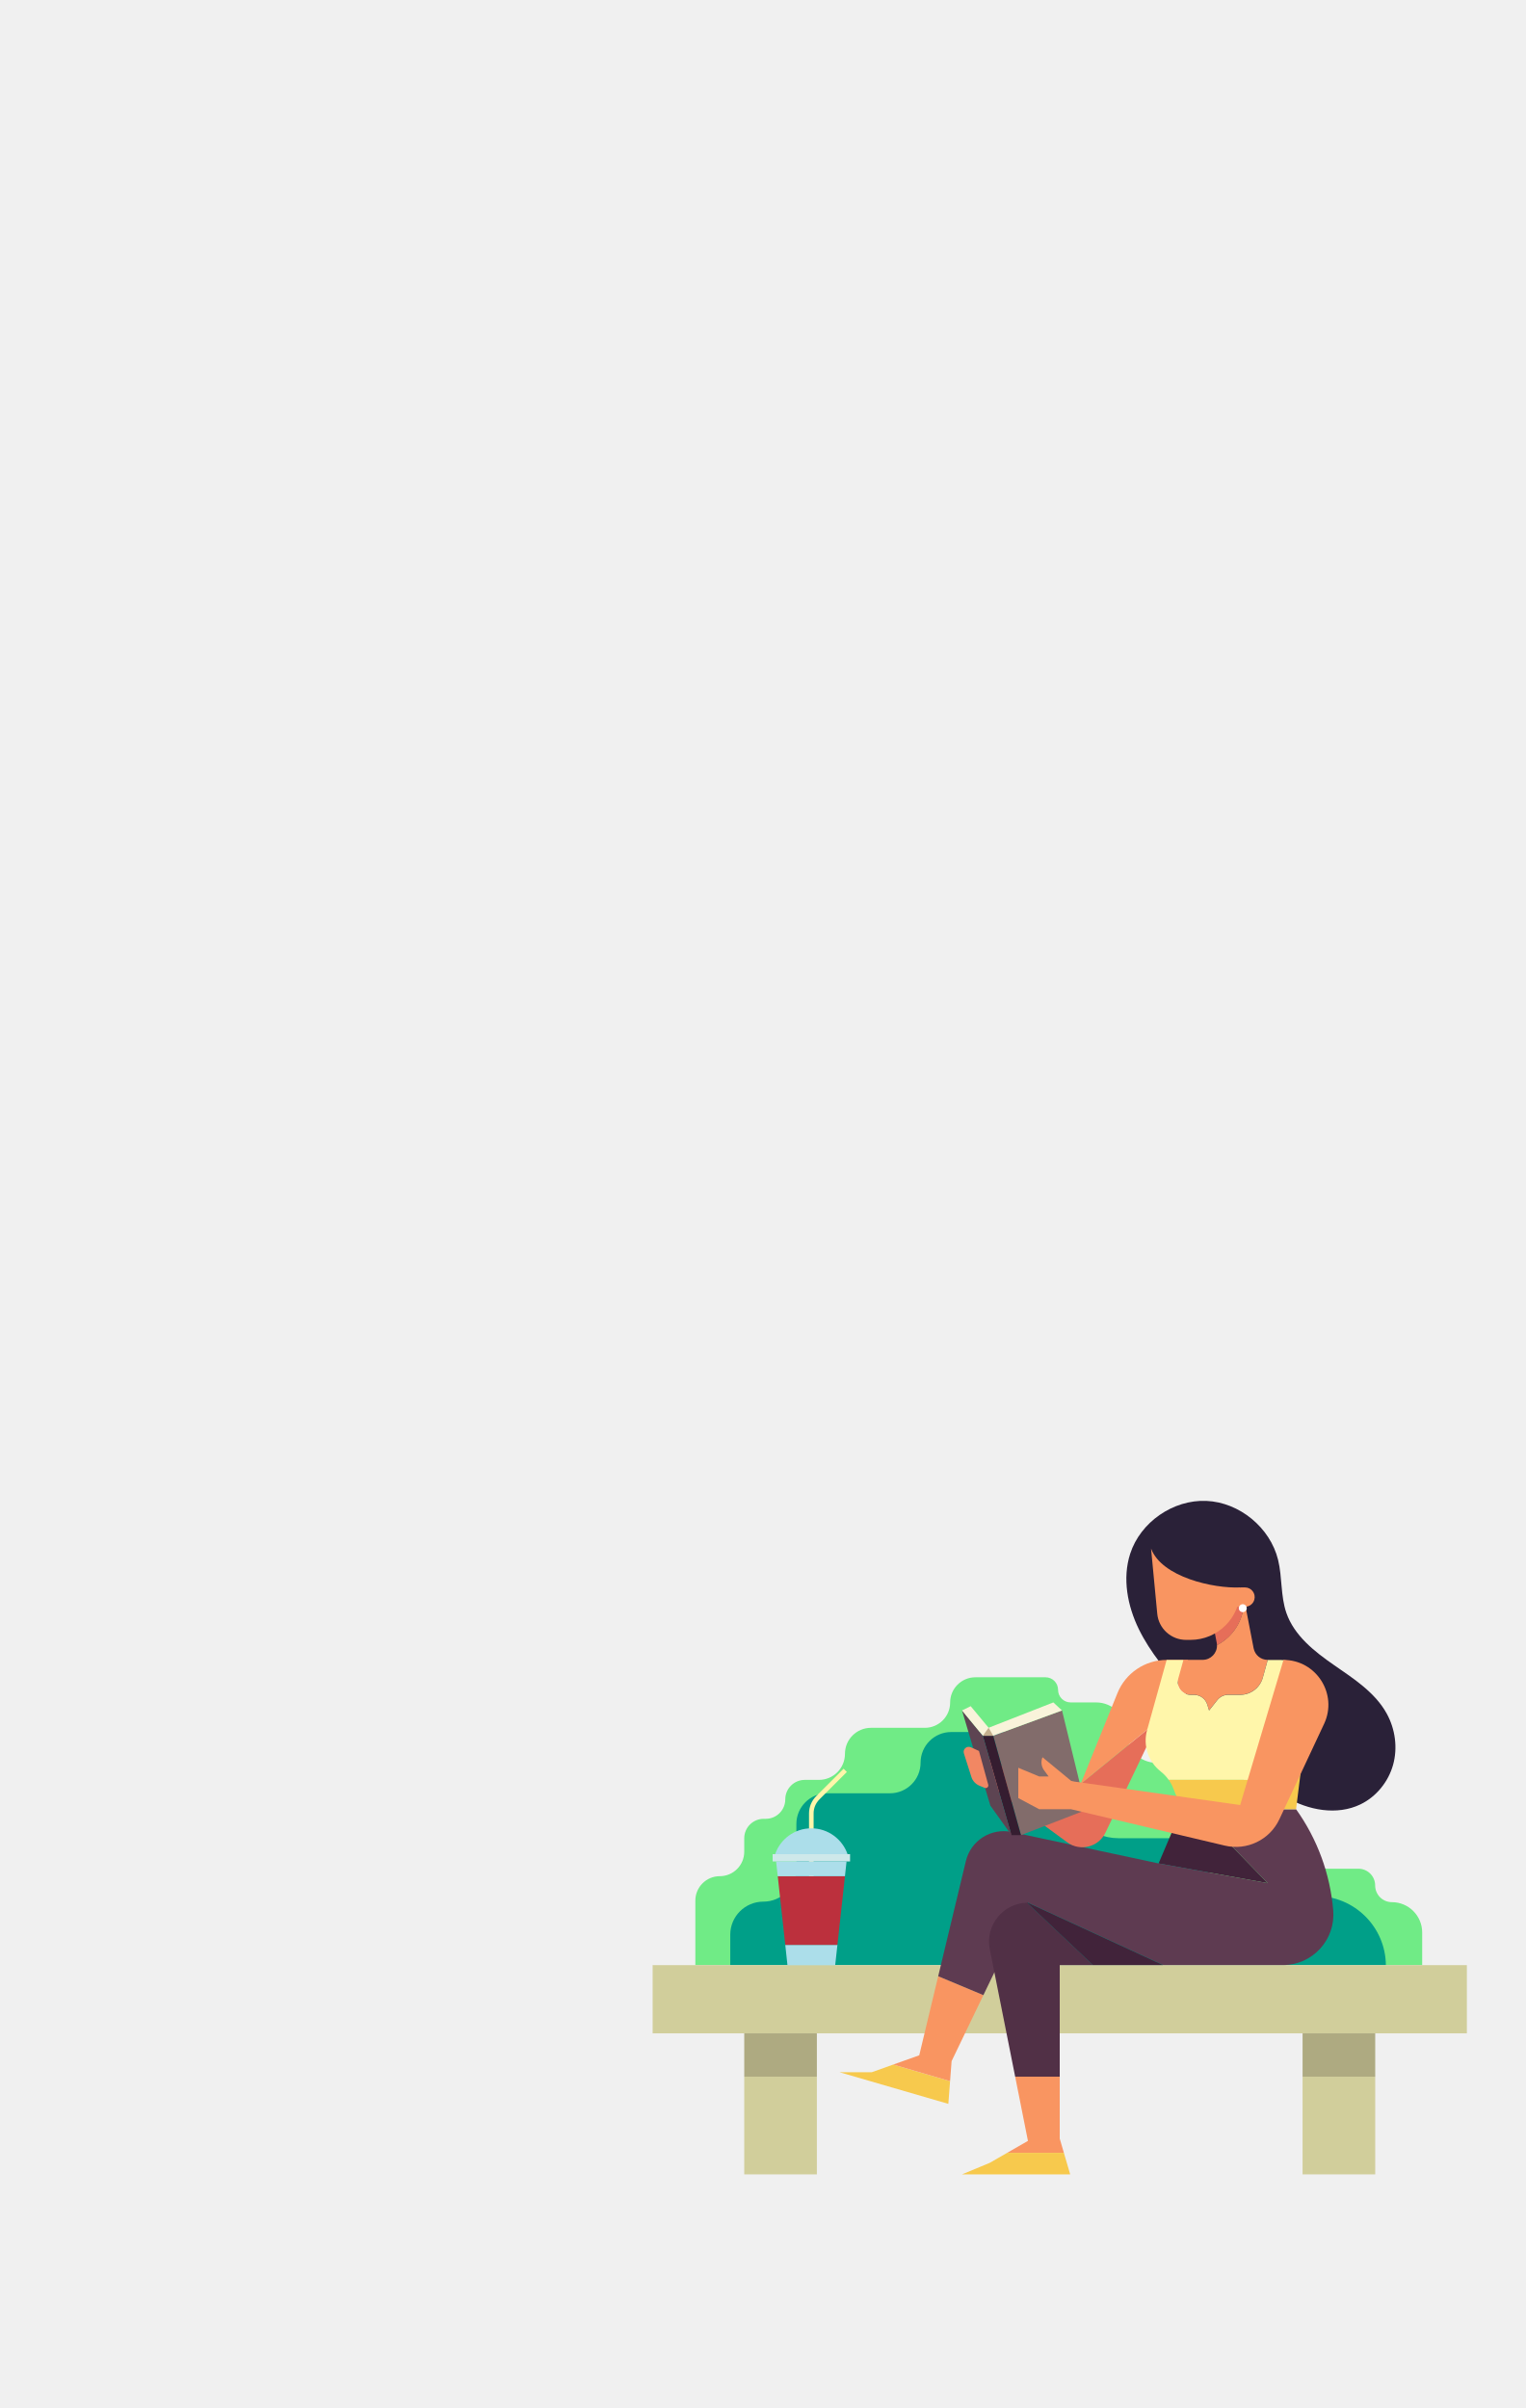
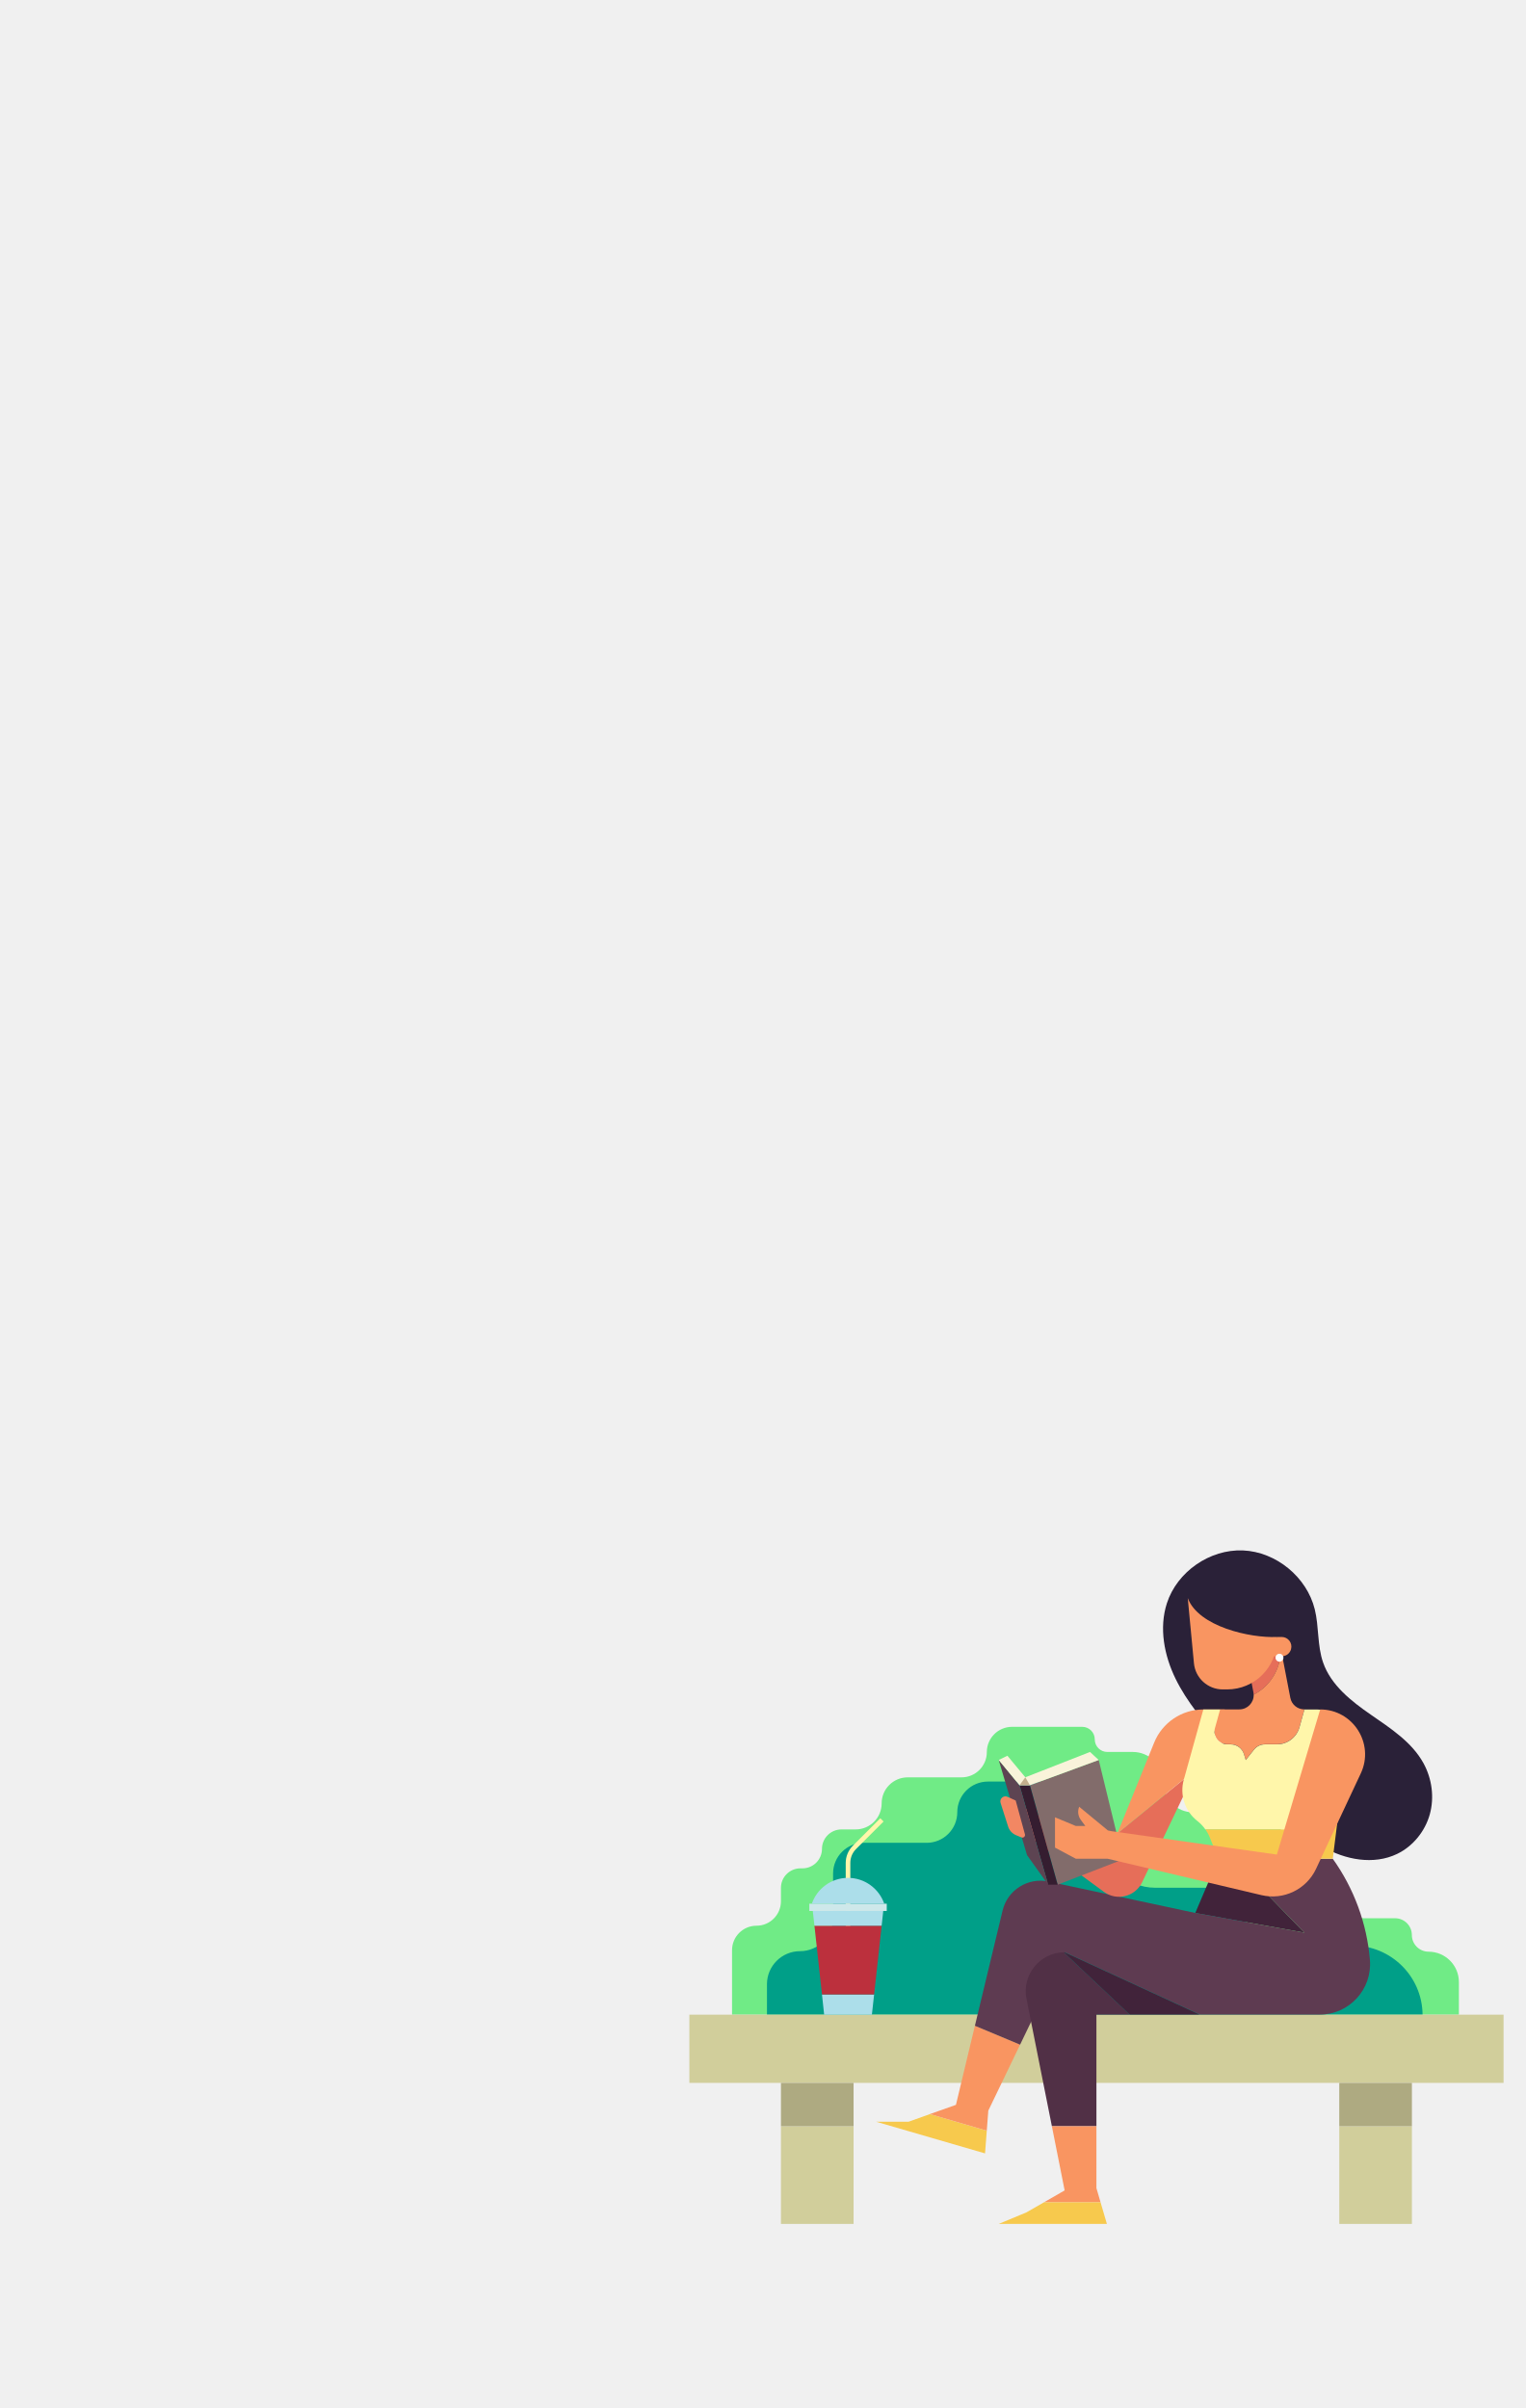
<svg xmlns="http://www.w3.org/2000/svg" xmlns:xlink="http://www.w3.org/1999/xlink" width="475" height="750" viewBox="0 0 125.677 198.438" version="1.1" id="svg8">
  <defs id="defs2">
    <linearGradient id="a">
      <stop id="stop817" offset="0" stop-color="#e7b380" />
      <stop id="stop819" offset="1" stop-color="#eecaa6" />
    </linearGradient>
    <linearGradient gradientUnits="userSpaceOnUse" y2="661.83" y1="663.15" x2="267.96" x1="270.77" id="d">
      <stop id="stop822" offset="0" stop-color="#e5af79" />
      <stop id="stop824" offset="1" stop-opacity="0" stop-color="#e5af79" />
    </linearGradient>
    <linearGradient id="b">
      <stop id="stop827" offset="0" stop-color="#babdb6" />
      <stop id="stop829" offset="1" stop-color="#eeeeec" />
    </linearGradient>
    <linearGradient gradientUnits="userSpaceOnUse" y2="1096.9" y1="1030.9" x2="480" x1="427" id="e">
      <stop id="stop832" offset="0" stop-color="#729fcf" />
      <stop id="stop834" offset="1" stop-color="#3465a4" />
    </linearGradient>
    <linearGradient xlink:href="#a" gradientUnits="userSpaceOnUse" x2="447.57" x1="438.8" id="c" />
    <linearGradient xlink:href="#b" gradientUnits="userSpaceOnUse" y2="990.8" y1="1026.6" x2="469.2" x1="500.62" id="h" />
    <linearGradient xlink:href="#b" gradientUnits="userSpaceOnUse" y2="988.91" y1="1035.6" x2="453.84" x1="480.5" id="g" />
    <linearGradient xlink:href="#b" gradientUnits="userSpaceOnUse" y2="994.17" y1="1062.4" x2="432.16" x1="482.12" id="f" />
    <linearGradient xlink:href="#a" gradientUnits="userSpaceOnUse" y2="482.97" y1="492.2" x2="353.32" x1="319.24" id="i" />
    <linearGradient xlink:href="#a" gradientUnits="userSpaceOnUse" gradientTransform="matrix(-1,0,0,1,918.36,-396.19)" y2="876.67" y1="894.48" x2="627" x1="596.51" id="j" />
    <linearGradient xlink:href="#a" gradientUnits="userSpaceOnUse" y2="391.96" y1="350.95" x2="316.91" x1="318.68" id="k" />
    <filter style="color-interpolation-filters:sRGB;" id="filter1713">
      <feColorMatrix values="1 0 0 0 0 0 1 0 0 0 0 0 1 0 0 -26.754 -90.069 -9.077 125 0 " result="colormatrix" id="feColorMatrix1709" />
      <feComposite in2="colormatrix" operator="arithmetic" k2="1" result="fbSourceGraphic" id="feComposite1711" />
      <feColorMatrix result="fbSourceGraphicAlpha" in="fbSourceGraphic" values="0 0 0 -1 0 0 0 0 -1 0 0 0 0 -1 0 0 0 0 1 0" id="feColorMatrix1715" />
      <feColorMatrix id="feColorMatrix1717" values="1 0 0 0 0 0 1 0 0 0 0 0 1 0 0 -26.754 -90.069 -9.077 125 0 " result="colormatrix" in="fbSourceGraphic" />
      <feComposite in2="colormatrix" id="feComposite1719" operator="arithmetic" k2="1" result="composite" />
    </filter>
    <linearGradient x1="0" y1="0" x2="1" y2="0" gradientUnits="userSpaceOnUse" gradientTransform="matrix(31.7452,-909.064,-909.064,-31.7452,4534.86,946.73)" spreadMethod="pad" id="linearGradient20">
      <stop style="stop-opacity:1;stop-color:#d3d4d6" offset="0" id="stop16" />
      <stop style="stop-opacity:1;stop-color:#ffffff" offset="1" id="stop18" />
    </linearGradient>
    <linearGradient x1="0" y1="0" x2="1" y2="0" gradientUnits="userSpaceOnUse" gradientTransform="matrix(27.3662,-522.178,-522.178,-27.3662,4421.27,3277.68)" spreadMethod="pad" id="linearGradient28">
      <stop style="stop-opacity:1;stop-color:#d3d4d6" offset="0" id="stop24" />
      <stop style="stop-opacity:1;stop-color:#ffffff" offset="1" id="stop26" />
    </linearGradient>
    <linearGradient x1="0" y1="0" x2="1" y2="0" gradientUnits="userSpaceOnUse" gradientTransform="matrix(-185.909,-745.639,-745.639,185.909,4713.82,4490.01)" spreadMethod="pad" id="linearGradient36">
      <stop style="stop-opacity:1;stop-color:#d0d6d7" offset="0" id="stop32" />
      <stop style="stop-opacity:1;stop-color:#ffffff" offset="1" id="stop34" />
    </linearGradient>
    <linearGradient x1="0" y1="0" x2="1" y2="0" gradientUnits="userSpaceOnUse" gradientTransform="matrix(144.985,-915.396,-915.396,-144.985,5033.85,4716.13)" spreadMethod="pad" id="linearGradient46">
      <stop style="stop-opacity:1;stop-color:#c2c9cb" offset="0" id="stop42" />
      <stop style="stop-opacity:1;stop-color:#ffffff" offset="1" id="stop44" />
    </linearGradient>
    <linearGradient x1="0" y1="0" x2="1" y2="0" gradientUnits="userSpaceOnUse" gradientTransform="matrix(59.2985,-1131.48,-1131.48,-59.2985,367.237,5477.63)" spreadMethod="pad" id="linearGradient54">
      <stop style="stop-opacity:1;stop-color:#d0d6d7" offset="0" id="stop50" />
      <stop style="stop-opacity:1;stop-color:#788389" offset="1" id="stop52" />
    </linearGradient>
    <linearGradient x1="0" y1="0" x2="1" y2="0" gradientUnits="userSpaceOnUse" gradientTransform="matrix(-1267.72,461.412,461.412,1267.72,1416.41,4918.07)" spreadMethod="pad" id="linearGradient68">
      <stop style="stop-opacity:1;stop-color:#c2c9cb" offset="0" id="stop64" />
      <stop style="stop-opacity:1;stop-color:#ffffff" offset="1" id="stop66" />
    </linearGradient>
    <linearGradient x1="0" y1="0" x2="1" y2="0" gradientUnits="userSpaceOnUse" gradientTransform="matrix(-80.7171,-27.7931,-27.7931,80.7171,503.048,5092.47)" spreadMethod="pad" id="linearGradient82">
      <stop style="stop-opacity:1;stop-color:#70797f" offset="0" id="stop72" />
      <stop style="stop-opacity:1;stop-color:#ffffff" offset="0.23" id="stop74" />
      <stop style="stop-opacity:1;stop-color:#9ba3a9" offset="0.56" id="stop76" />
      <stop style="stop-opacity:1;stop-color:#f7f7f7" offset="0.86" id="stop78" />
      <stop style="stop-opacity:1;stop-color:#ffffff" offset="1" id="stop80" />
    </linearGradient>
    <linearGradient x1="0" y1="0" x2="1" y2="0" gradientUnits="userSpaceOnUse" gradientTransform="matrix(-329.291,-1426.31,-1426.31,329.291,4679.12,5637.24)" spreadMethod="pad" id="linearGradient92">
      <stop style="stop-opacity:1;stop-color:#d0d6d7" offset="0" id="stop88" />
      <stop style="stop-opacity:1;stop-color:#788389" offset="1" id="stop90" />
    </linearGradient>
    <linearGradient x1="0" y1="0" x2="1" y2="0" gradientUnits="userSpaceOnUse" gradientTransform="matrix(644.568,1871.96,1871.96,-644.568,4848.35,4450.24)" spreadMethod="pad" id="linearGradient106">
      <stop style="stop-opacity:1;stop-color:#c2c9cb" offset="0" id="stop102" />
      <stop style="stop-opacity:1;stop-color:#ffffff" offset="1" id="stop104" />
    </linearGradient>
    <linearGradient x1="0" y1="0" x2="1" y2="0" gradientUnits="userSpaceOnUse" gradientTransform="matrix(-73.6661,-7.74262,-7.74262,73.6661,4649.31,4929.5)" spreadMethod="pad" id="linearGradient120">
      <stop style="stop-opacity:1;stop-color:#70797f" offset="0" id="stop110" />
      <stop style="stop-opacity:1;stop-color:#ffffff" offset="0.23" id="stop112" />
      <stop style="stop-opacity:1;stop-color:#9ba3a9" offset="0.56" id="stop114" />
      <stop style="stop-opacity:1;stop-color:#f7f7f7" offset="0.86" id="stop116" />
      <stop style="stop-opacity:1;stop-color:#ffffff" offset="1" id="stop118" />
    </linearGradient>
    <linearGradient x1="0" y1="0" x2="1" y2="0" gradientUnits="userSpaceOnUse" gradientTransform="matrix(665.522,620.609,620.609,-665.522,1592.89,469.64)" spreadMethod="pad" id="linearGradient130">
      <stop style="stop-opacity:1;stop-color:#d3d4d6" offset="0" id="stop126" />
      <stop style="stop-opacity:1;stop-color:#ffffff" offset="1" id="stop128" />
    </linearGradient>
    <linearGradient x1="0" y1="0" x2="1" y2="0" gradientUnits="userSpaceOnUse" gradientTransform="matrix(-404.644,-623.097,-623.097,404.644,1969.57,1002.84)" spreadMethod="pad" id="linearGradient138">
      <stop style="stop-opacity:1;stop-color:#d3d4d6" offset="0" id="stop134" />
      <stop style="stop-opacity:1;stop-color:#767e83" offset="1" id="stop136" />
    </linearGradient>
    <linearGradient x1="0" y1="0" x2="1" y2="0" gradientUnits="userSpaceOnUse" gradientTransform="matrix(1541.21,1293.23,1293.23,-1541.21,586.243,-530.33)" spreadMethod="pad" id="linearGradient146">
      <stop style="stop-opacity:1;stop-color:#d3d4d6" offset="0" id="stop142" />
      <stop style="stop-opacity:1;stop-color:#ffffff" offset="1" id="stop144" />
    </linearGradient>
    <linearGradient x1="0" y1="0" x2="1" y2="0" gradientUnits="userSpaceOnUse" gradientTransform="matrix(1050.83,-631.402,-631.402,-1050.83,423.913,931.99)" spreadMethod="pad" id="linearGradient156">
      <stop style="stop-opacity:1;stop-color:#d0d6d7" offset="0" id="stop152" />
      <stop style="stop-opacity:1;stop-color:#788389" offset="1" id="stop154" />
    </linearGradient>
    <linearGradient x1="0" y1="0" x2="1" y2="0" gradientUnits="userSpaceOnUse" gradientTransform="matrix(-655.727,2018.12,2018.12,655.727,1448.02,208.95)" spreadMethod="pad" id="linearGradient168">
      <stop style="stop-opacity:1;stop-color:#c2c9cb" offset="0" id="stop164" />
      <stop style="stop-opacity:1;stop-color:#ffffff" offset="1" id="stop166" />
    </linearGradient>
    <linearGradient x1="0" y1="0" x2="1" y2="0" gradientUnits="userSpaceOnUse" gradientTransform="matrix(-22.867,-79.7468,-79.7468,22.867,861.752,811.76)" spreadMethod="pad" id="linearGradient182">
      <stop style="stop-opacity:1;stop-color:#70797f" offset="0" id="stop172" />
      <stop style="stop-opacity:1;stop-color:#ffffff" offset="0.23" id="stop174" />
      <stop style="stop-opacity:1;stop-color:#9ba3a9" offset="0.56" id="stop176" />
      <stop style="stop-opacity:1;stop-color:#f7f7f7" offset="0.86" id="stop178" />
      <stop style="stop-opacity:1;stop-color:#ffffff" offset="1" id="stop180" />
    </linearGradient>
    <linearGradient x1="0" y1="0" x2="1" y2="0" gradientUnits="userSpaceOnUse" gradientTransform="matrix(1430.56,1200.38,1200.38,-1430.56,2432.76,3426.4)" spreadMethod="pad" id="linearGradient190">
      <stop style="stop-opacity:1;stop-color:#d3d4d6" offset="0" id="stop186" />
      <stop style="stop-opacity:1;stop-color:#ffffff" offset="1" id="stop188" />
    </linearGradient>
    <linearGradient x1="0" y1="0" x2="1" y2="0" gradientUnits="userSpaceOnUse" gradientTransform="matrix(975.407,-586.084,-586.084,-975.407,2256.8,4766.11)" spreadMethod="pad" id="linearGradient200">
      <stop style="stop-opacity:1;stop-color:#d0d6d7" offset="0" id="stop196" />
      <stop style="stop-opacity:1;stop-color:#788389" offset="1" id="stop198" />
    </linearGradient>
    <linearGradient x1="0" y1="0" x2="1" y2="0" gradientUnits="userSpaceOnUse" gradientTransform="matrix(-433.505,1877.71,1877.71,433.505,3357.8,3392.4)" spreadMethod="pad" id="linearGradient210">
      <stop style="stop-opacity:1;stop-color:#59666d" offset="0" id="stop206" />
      <stop style="stop-opacity:1;stop-color:#ffffff" offset="1" id="stop208" />
    </linearGradient>
    <linearGradient x1="0" y1="0" x2="1" y2="0" gradientUnits="userSpaceOnUse" gradientTransform="matrix(8.78023,28.7188,28.7188,-8.78023,2674.71,4612.82)" spreadMethod="pad" id="linearGradient218">
      <stop style="stop-opacity:1;stop-color:#4d585d" offset="0" id="stop214" />
      <stop style="stop-opacity:1;stop-color:#ffffff" offset="1" id="stop216" />
    </linearGradient>
    <linearGradient x1="0" y1="0" x2="1" y2="0" gradientUnits="userSpaceOnUse" gradientTransform="matrix(-1270.54,1104.46,1104.46,1270.54,3533.03,1028)" spreadMethod="pad" id="linearGradient228">
      <stop style="stop-opacity:1;stop-color:#d3d4d6" offset="0" id="stop224" />
      <stop style="stop-opacity:1;stop-color:#ffffff" offset="1" id="stop226" />
    </linearGradient>
    <linearGradient x1="0" y1="0" x2="1" y2="0" gradientUnits="userSpaceOnUse" gradientTransform="matrix(-869.948,-543.604,-543.604,869.948,3704.48,2261)" spreadMethod="pad" id="linearGradient238">
      <stop style="stop-opacity:1;stop-color:#d0d6d7" offset="0" id="stop234" />
      <stop style="stop-opacity:1;stop-color:#788389" offset="1" id="stop236" />
    </linearGradient>
    <linearGradient x1="0" y1="0" x2="1" y2="0" gradientUnits="userSpaceOnUse" gradientTransform="matrix(420.281,1685.65,1685.65,-420.281,2693.63,1017.6)" spreadMethod="pad" id="linearGradient248">
      <stop style="stop-opacity:1;stop-color:#59666d" offset="0" id="stop244" />
      <stop style="stop-opacity:1;stop-color:#ffffff" offset="1" id="stop246" />
    </linearGradient>
    <linearGradient x1="0" y1="0" x2="1" y2="0" gradientUnits="userSpaceOnUse" gradientTransform="matrix(-7.46483,26.0329,26.0329,7.46483,3335.14,2107.3)" spreadMethod="pad" id="linearGradient256">
      <stop style="stop-opacity:1;stop-color:#4d585d" offset="0" id="stop252" />
      <stop style="stop-opacity:1;stop-color:#ffffff" offset="1" id="stop254" />
    </linearGradient>
    <linearGradient x1="0" y1="0" x2="1" y2="0" gradientUnits="userSpaceOnUse" gradientTransform="matrix(-1270.54,1104.47,1104.47,1270.54,3245.08,1169.36)" spreadMethod="pad" id="linearGradient266">
      <stop style="stop-opacity:1;stop-color:#d3d4d6" offset="0" id="stop262" />
      <stop style="stop-opacity:1;stop-color:#ffffff" offset="1" id="stop264" />
    </linearGradient>
    <linearGradient x1="0" y1="0" x2="1" y2="0" gradientUnits="userSpaceOnUse" gradientTransform="matrix(-869.953,-543.607,-543.607,869.953,3416.53,2402.37)" spreadMethod="pad" id="linearGradient276">
      <stop style="stop-opacity:1;stop-color:#d0d6d7" offset="0" id="stop272" />
      <stop style="stop-opacity:1;stop-color:#788389" offset="1" id="stop274" />
    </linearGradient>
    <linearGradient x1="0" y1="0" x2="1" y2="0" gradientUnits="userSpaceOnUse" gradientTransform="matrix(420.278,1685.64,1685.64,-420.278,2405.69,1158.97)" spreadMethod="pad" id="linearGradient286">
      <stop style="stop-opacity:1;stop-color:#59666d" offset="0" id="stop282" />
      <stop style="stop-opacity:1;stop-color:#ffffff" offset="1" id="stop284" />
    </linearGradient>
    <linearGradient x1="0" y1="0" x2="1" y2="0" gradientUnits="userSpaceOnUse" gradientTransform="matrix(-7.46277,26.0258,26.0258,7.46277,3047.19,2248.66)" spreadMethod="pad" id="linearGradient294">
      <stop style="stop-opacity:1;stop-color:#4d585d" offset="0" id="stop290" />
      <stop style="stop-opacity:1;stop-color:#ffffff" offset="1" id="stop292" />
    </linearGradient>
    <linearGradient x1="0" y1="0" x2="1" y2="0" gradientUnits="userSpaceOnUse" gradientTransform="matrix(-1270.54,1104.46,1104.46,1270.54,3501.62,1389.25)" spreadMethod="pad" id="linearGradient304">
      <stop style="stop-opacity:1;stop-color:#d3d4d6" offset="0" id="stop300" />
      <stop style="stop-opacity:1;stop-color:#ffffff" offset="1" id="stop302" />
    </linearGradient>
    <linearGradient x1="0" y1="0" x2="1" y2="0" gradientUnits="userSpaceOnUse" gradientTransform="matrix(-869.948,-543.604,-543.604,869.948,3673.08,2622.26)" spreadMethod="pad" id="linearGradient314">
      <stop style="stop-opacity:1;stop-color:#d0d6d7" offset="0" id="stop310" />
      <stop style="stop-opacity:1;stop-color:#788389" offset="1" id="stop312" />
    </linearGradient>
    <linearGradient x1="0" y1="0" x2="1" y2="0" gradientUnits="userSpaceOnUse" gradientTransform="matrix(420.281,1685.65,1685.65,-420.281,2662.22,1378.85)" spreadMethod="pad" id="linearGradient324">
      <stop style="stop-opacity:1;stop-color:#59666d" offset="0" id="stop320" />
      <stop style="stop-opacity:1;stop-color:#ffffff" offset="1" id="stop322" />
    </linearGradient>
    <linearGradient x1="0" y1="0" x2="1" y2="0" gradientUnits="userSpaceOnUse" gradientTransform="matrix(-7.46284,26.026,26.026,7.46284,3303.73,2468.55)" spreadMethod="pad" id="linearGradient332">
      <stop style="stop-opacity:1;stop-color:#4d585d" offset="0" id="stop328" />
      <stop style="stop-opacity:1;stop-color:#ffffff" offset="1" id="stop330" />
    </linearGradient>
    <linearGradient x1="0" y1="0" x2="1" y2="0" gradientUnits="userSpaceOnUse" gradientTransform="matrix(-2101.57,563.114,563.114,2101.57,4894.82,3035.37)" spreadMethod="pad" id="linearGradient344">
      <stop style="stop-opacity:1;stop-color:#6f7a7f" offset="0" id="stop340" />
      <stop style="stop-opacity:1;stop-color:#ffffff" offset="1" id="stop342" />
    </linearGradient>
    <linearGradient x1="0" y1="0" x2="1" y2="0" gradientUnits="userSpaceOnUse" gradientTransform="matrix(1440.88,413.165,413.165,-1440.88,4524.66,3159.74)" spreadMethod="pad" id="linearGradient352">
      <stop style="stop-opacity:1;stop-color:#6f7a7f" offset="0" id="stop348" />
      <stop style="stop-opacity:1;stop-color:#ffffff" offset="1" id="stop350" />
    </linearGradient>
    <linearGradient x1="0" y1="0" x2="1" y2="0" gradientUnits="userSpaceOnUse" gradientTransform="matrix(273.349,-9.54557,-9.54557,-273.349,4300.63,3078.3)" spreadMethod="pad" id="linearGradient360">
      <stop style="stop-opacity:1;stop-color:#6f7a7f" offset="0" id="stop356" />
      <stop style="stop-opacity:1;stop-color:#ffffff" offset="1" id="stop358" />
    </linearGradient>
    <linearGradient x1="0" y1="0" x2="1" y2="0" gradientUnits="userSpaceOnUse" gradientTransform="matrix(-1171.72,249.058,249.058,1171.72,4463.37,3431.91)" spreadMethod="pad" id="linearGradient370">
      <stop style="stop-opacity:1;stop-color:#c1c5c7" offset="0" id="stop366" />
      <stop style="stop-opacity:1;stop-color:#ffffff" offset="1" id="stop368" />
    </linearGradient>
    <linearGradient x1="0" y1="0" x2="1" y2="0" gradientUnits="userSpaceOnUse" gradientTransform="matrix(1599.13,55.8428,55.8428,-1599.13,2926.46,3178.56)" spreadMethod="pad" id="linearGradient378">
      <stop style="stop-opacity:1;stop-color:#c6c8c8" offset="0" id="stop374" />
      <stop style="stop-opacity:1;stop-color:#ffffff" offset="1" id="stop376" />
    </linearGradient>
    <linearGradient x1="0" y1="0" x2="1" y2="0" gradientUnits="userSpaceOnUse" gradientTransform="matrix(-1264.29,485.315,485.315,1264.29,4415.64,3356.35)" spreadMethod="pad" id="linearGradient386">
      <stop style="stop-opacity:1;stop-color:#8b9199" offset="0" id="stop382" />
      <stop style="stop-opacity:1;stop-color:#ffffff" offset="1" id="stop384" />
    </linearGradient>
    <linearGradient x1="0" y1="0" x2="1" y2="0" gradientUnits="userSpaceOnUse" gradientTransform="matrix(1142.99,160.637,160.637,-1142.99,4356.48,3477.28)" spreadMethod="pad" id="linearGradient394">
      <stop style="stop-opacity:1;stop-color:#d0d6d7" offset="0" id="stop390" />
      <stop style="stop-opacity:1;stop-color:#ffffff" offset="1" id="stop392" />
    </linearGradient>
    <linearGradient x1="0" y1="0" x2="1" y2="0" gradientUnits="userSpaceOnUse" gradientTransform="matrix(1084.69,270.443,270.443,-1084.69,4468.89,3439.6)" spreadMethod="pad" id="linearGradient402">
      <stop style="stop-opacity:1;stop-color:#8b9199" offset="0" id="stop398" />
      <stop style="stop-opacity:1;stop-color:#ffffff" offset="1" id="stop400" />
    </linearGradient>
    <linearGradient x1="0" y1="0" x2="1" y2="0" gradientUnits="userSpaceOnUse" gradientTransform="matrix(981.178,173.008,173.008,-981.178,4355.27,3513.24)" spreadMethod="pad" id="linearGradient410">
      <stop style="stop-opacity:1;stop-color:#d0d6d7" offset="0" id="stop406" />
      <stop style="stop-opacity:1;stop-color:#ffffff" offset="1" id="stop408" />
    </linearGradient>
    <linearGradient x1="0" y1="0" x2="1" y2="0" gradientUnits="userSpaceOnUse" gradientTransform="matrix(-1596.53,-368.587,-368.587,1596.53,6151.31,3401.58)" spreadMethod="pad" id="linearGradient418">
      <stop style="stop-opacity:1;stop-color:#c6c8c8" offset="0" id="stop414" />
      <stop style="stop-opacity:1;stop-color:#ffffff" offset="1" id="stop416" />
    </linearGradient>
    <linearGradient x1="0" y1="0" x2="1" y2="0" gradientUnits="userSpaceOnUse" gradientTransform="matrix(1009.05,270.375,270.375,-1009.05,4685.82,3540.23)" spreadMethod="pad" id="linearGradient426">
      <stop style="stop-opacity:1;stop-color:#8b9199" offset="0" id="stop422" />
      <stop style="stop-opacity:1;stop-color:#ffffff" offset="1" id="stop424" />
    </linearGradient>
    <linearGradient x1="0" y1="0" x2="1" y2="0" gradientUnits="userSpaceOnUse" gradientTransform="matrix(1091.75,57.216,57.216,-1091.75,3258.51,3182.78)" spreadMethod="pad" id="linearGradient434">
      <stop style="stop-opacity:1;stop-color:#b5bbbc" offset="0" id="stop430" />
      <stop style="stop-opacity:1;stop-color:#ffffff" offset="1" id="stop432" />
    </linearGradient>
    <linearGradient x1="0" y1="0" x2="1" y2="0" gradientUnits="userSpaceOnUse" gradientTransform="matrix(1095.99,57.4383,57.4383,-1095.99,3258.8,3136.84)" spreadMethod="pad" id="linearGradient442">
      <stop style="stop-opacity:1;stop-color:#b5bbbc" offset="0" id="stop438" />
      <stop style="stop-opacity:1;stop-color:#ffffff" offset="1" id="stop440" />
    </linearGradient>
    <linearGradient x1="0" y1="0" x2="1" y2="0" gradientUnits="userSpaceOnUse" gradientTransform="matrix(1073.36,56.2523,56.2523,-1073.36,3272.08,3099.89)" spreadMethod="pad" id="linearGradient450">
      <stop style="stop-opacity:1;stop-color:#b5bbbc" offset="0" id="stop446" />
      <stop style="stop-opacity:1;stop-color:#ffffff" offset="1" id="stop448" />
    </linearGradient>
    <linearGradient x1="0" y1="0" x2="1" y2="0" gradientUnits="userSpaceOnUse" gradientTransform="matrix(-1471.73,-154.685,-154.685,1471.73,5837.93,3295.7)" spreadMethod="pad" id="linearGradient458">
      <stop style="stop-opacity:1;stop-color:#b5bbbc" offset="0" id="stop454" />
      <stop style="stop-opacity:1;stop-color:#ffffff" offset="1" id="stop456" />
    </linearGradient>
    <linearGradient x1="0" y1="0" x2="1" y2="0" gradientUnits="userSpaceOnUse" gradientTransform="matrix(-1461.18,-153.576,-153.576,1461.18,5837.96,3244.71)" spreadMethod="pad" id="linearGradient466">
      <stop style="stop-opacity:1;stop-color:#b5bbbc" offset="0" id="stop462" />
      <stop style="stop-opacity:1;stop-color:#ffffff" offset="1" id="stop464" />
    </linearGradient>
    <linearGradient x1="0" y1="0" x2="1" y2="0" gradientUnits="userSpaceOnUse" gradientTransform="matrix(-1452.43,-152.657,-152.657,1452.43,5838.31,3199.22)" spreadMethod="pad" id="linearGradient474">
      <stop style="stop-opacity:1;stop-color:#b5bbbc" offset="0" id="stop470" />
      <stop style="stop-opacity:1;stop-color:#ffffff" offset="1" id="stop472" />
    </linearGradient>
    <linearGradient x1="0" y1="0" x2="1" y2="0" gradientUnits="userSpaceOnUse" gradientTransform="matrix(-899.439,207.652,207.652,899.439,4397.14,3525.45)" spreadMethod="pad" id="linearGradient488">
      <stop style="stop-opacity:1;stop-color:#c8cfd1" offset="0" id="stop478" />
      <stop style="stop-opacity:1;stop-color:#eff0f0" offset="0.16" id="stop480" />
      <stop style="stop-opacity:1;stop-color:#ffffff" offset="0.4" id="stop482" />
      <stop style="stop-opacity:1;stop-color:#fcfeff" offset="0.67" id="stop484" />
      <stop style="stop-opacity:1;stop-color:#e2e4e5" offset="1" id="stop486" />
    </linearGradient>
    <linearGradient x1="0" y1="0" x2="1" y2="0" gradientUnits="userSpaceOnUse" gradientTransform="matrix(803.155,230.301,230.301,-803.155,4549.79,3565.5)" spreadMethod="pad" id="linearGradient502">
      <stop style="stop-opacity:1;stop-color:#c8cfd1" offset="0" id="stop492" />
      <stop style="stop-opacity:1;stop-color:#eff0f0" offset="0.16" id="stop494" />
      <stop style="stop-opacity:1;stop-color:#ffffff" offset="0.4" id="stop496" />
      <stop style="stop-opacity:1;stop-color:#fcfeff" offset="0.67" id="stop498" />
      <stop style="stop-opacity:1;stop-color:#e2e4e5" offset="1" id="stop500" />
    </linearGradient>
    <linearGradient x1="0" y1="0" x2="1" y2="0" gradientUnits="userSpaceOnUse" gradientTransform="matrix(-953.964,273.545,273.545,953.964,4879.29,897.22)" spreadMethod="pad" id="linearGradient516">
      <stop style="stop-opacity:1;stop-color:#bfc4c5" offset="0" id="stop512" />
      <stop style="stop-opacity:1;stop-color:#ffffff" offset="1" id="stop514" />
    </linearGradient>
    <linearGradient x1="0" y1="0" x2="1" y2="0" gradientUnits="userSpaceOnUse" gradientTransform="matrix(57.2412,1092.23,1092.23,-57.2412,3712.31,816.75)" spreadMethod="pad" id="linearGradient524">
      <stop style="stop-opacity:1;stop-color:#daddde" offset="0" id="stop520" />
      <stop style="stop-opacity:1;stop-color:#ffffff" offset="1" id="stop522" />
    </linearGradient>
    <linearGradient x1="0" y1="0" x2="1" y2="0" gradientUnits="userSpaceOnUse" gradientTransform="matrix(-1250.3,583.024,583.024,1250.3,4784.34,143.86)" spreadMethod="pad" id="linearGradient542">
      <stop style="stop-opacity:1;stop-color:#768186" offset="0" id="stop538" />
      <stop style="stop-opacity:1;stop-color:#ffffff" offset="1" id="stop540" />
    </linearGradient>
    <linearGradient x1="0" y1="0" x2="1" y2="0" gradientUnits="userSpaceOnUse" gradientTransform="matrix(942.891,149.339,149.339,-942.891,4395.98,1007.32)" spreadMethod="pad" id="linearGradient562">
      <stop style="stop-opacity:1;stop-color:#bfc4c5" offset="0" id="stop558" />
      <stop style="stop-opacity:1;stop-color:#ffffff" offset="1" id="stop560" />
    </linearGradient>
    <linearGradient x1="0" y1="0" x2="1" y2="0" gradientUnits="userSpaceOnUse" gradientTransform="matrix(57.2411,1092.22,1092.22,-57.2411,5353.74,816.75)" spreadMethod="pad" id="linearGradient570">
      <stop style="stop-opacity:1;stop-color:#daddde" offset="0" id="stop566" />
      <stop style="stop-opacity:1;stop-color:#ffffff" offset="1" id="stop568" />
    </linearGradient>
    <linearGradient x1="0" y1="0" x2="1" y2="0" gradientUnits="userSpaceOnUse" gradientTransform="matrix(1046.66,466.002,466.002,-1046.66,4325.59,168)" spreadMethod="pad" id="linearGradient590">
      <stop style="stop-opacity:1;stop-color:#768186" offset="0" id="stop584" />
      <stop style="stop-opacity:1;stop-color:#ffffff" offset="0.811" id="stop586" />
      <stop style="stop-opacity:1;stop-color:#ffffff" offset="1" id="stop588" />
    </linearGradient>
    <linearGradient x1="0" y1="0" x2="1" y2="0" gradientUnits="userSpaceOnUse" gradientTransform="matrix(35.2481,-402.888,-402.888,-35.2481,4628.43,1272.63)" spreadMethod="pad" id="linearGradient676">
      <stop style="stop-opacity:1;stop-color:#c9d8e0" offset="0" id="stop670" />
      <stop style="stop-opacity:1;stop-color:#ffffff" offset="0.39" id="stop672" />
      <stop style="stop-opacity:1;stop-color:#c9d8e0" offset="1" id="stop674" />
    </linearGradient>
    <linearGradient x1="0" y1="0" x2="1" y2="0" gradientUnits="userSpaceOnUse" gradientTransform="matrix(545.603,1026.13,1026.13,-545.603,429.911,3813.67)" spreadMethod="pad" id="linearGradient684">
      <stop style="stop-opacity:1;stop-color:#ffffff" offset="0" id="stop680" />
      <stop style="stop-opacity:1;stop-color:#788389" offset="1" id="stop682" />
    </linearGradient>
    <linearGradient x1="0" y1="0" x2="1" y2="0" gradientUnits="userSpaceOnUse" gradientTransform="matrix(40.1448,-1149.6,-1149.6,-40.1448,1064.02,4914.84)" spreadMethod="pad" id="linearGradient694">
      <stop style="stop-opacity:1;stop-color:#c2c9cb" offset="0" id="stop690" />
      <stop style="stop-opacity:1;stop-color:#ffffff" offset="1" id="stop692" />
    </linearGradient>
    <linearGradient x1="0" y1="0" x2="1" y2="0" gradientUnits="userSpaceOnUse" gradientTransform="matrix(3329.37,174.485,174.485,-3329.37,-377.188,3524.61)" spreadMethod="pad" id="linearGradient702">
      <stop style="stop-opacity:1;stop-color:#6f7a7f" offset="0" id="stop698" />
      <stop style="stop-opacity:1;stop-color:#ffffff" offset="1" id="stop700" />
    </linearGradient>
    <linearGradient x1="0" y1="0" x2="1" y2="0" gradientUnits="userSpaceOnUse" gradientTransform="matrix(2008.51,70.1389,70.1389,-2008.51,427.385,3241.2)" spreadMethod="pad" id="linearGradient712">
      <stop style="stop-opacity:1;stop-color:#d0d3d4" offset="0" id="stop708" />
      <stop style="stop-opacity:1;stop-color:#ffffff" offset="1" id="stop710" />
    </linearGradient>
    <linearGradient x1="0" y1="0" x2="1" y2="0" gradientUnits="userSpaceOnUse" gradientTransform="matrix(-2396.18,-251.848,-251.848,2396.18,2265.01,3381.51)" spreadMethod="pad" id="linearGradient720">
      <stop style="stop-opacity:1;stop-color:#dfe3e5" offset="0" id="stop716" />
      <stop style="stop-opacity:1;stop-color:#ffffff" offset="1" id="stop718" />
    </linearGradient>
    <linearGradient x1="0" y1="0" x2="1" y2="0" gradientUnits="userSpaceOnUse" gradientTransform="matrix(-2125.06,-223.353,-223.353,2125.06,2263.51,3307.77)" spreadMethod="pad" id="linearGradient728">
      <stop style="stop-opacity:1;stop-color:#bdc1c2" offset="0" id="stop724" />
      <stop style="stop-opacity:1;stop-color:#ffffff" offset="1" id="stop726" />
    </linearGradient>
    <linearGradient x1="0" y1="0" x2="1" y2="0" gradientUnits="userSpaceOnUse" gradientTransform="matrix(-2180.89,-229.221,-229.221,2180.89,2294.94,3527.7)" spreadMethod="pad" id="linearGradient736">
      <stop style="stop-opacity:1;stop-color:#bdc1c2" offset="0" id="stop732" />
      <stop style="stop-opacity:1;stop-color:#ffffff" offset="1" id="stop734" />
    </linearGradient>
    <linearGradient x1="0" y1="0" x2="1" y2="0" gradientUnits="userSpaceOnUse" gradientTransform="matrix(-2161.42,-227.174,-227.174,2161.42,2296.78,3598.23)" spreadMethod="pad" id="linearGradient744">
      <stop style="stop-opacity:1;stop-color:#bdc1c2" offset="0" id="stop740" />
      <stop style="stop-opacity:1;stop-color:#ffffff" offset="1" id="stop742" />
    </linearGradient>
    <linearGradient x1="0" y1="0" x2="1" y2="0" gradientUnits="userSpaceOnUse" gradientTransform="matrix(2064.28,72.0862,72.0862,-2064.28,-24.5087,3243.52)" spreadMethod="pad" id="linearGradient754">
      <stop style="stop-opacity:1;stop-color:#e5e5e7" offset="0" id="stop750" />
      <stop style="stop-opacity:1;stop-color:#5d6a6f" offset="1" id="stop752" />
    </linearGradient>
    <linearGradient x1="0" y1="0" x2="1" y2="0" gradientUnits="userSpaceOnUse" gradientTransform="matrix(-82.8941,-255.122,-255.122,82.8941,2719.36,4451.35)" spreadMethod="pad" id="linearGradient762">
      <stop style="stop-opacity:1;stop-color:#d3d4d6" offset="0" id="stop758" />
      <stop style="stop-opacity:1;stop-color:#ffffff" offset="1" id="stop760" />
    </linearGradient>
    <linearGradient x1="0" y1="0" x2="1" y2="0" gradientUnits="userSpaceOnUse" gradientTransform="matrix(149.873,-321.403,-321.403,-149.873,3626.74,4486.28)" spreadMethod="pad" id="linearGradient770">
      <stop style="stop-opacity:1;stop-color:#d3d4d6" offset="0" id="stop766" />
      <stop style="stop-opacity:1;stop-color:#ffffff" offset="1" id="stop768" />
    </linearGradient>
    <linearGradient x1="0" y1="0" x2="1" y2="0" gradientUnits="userSpaceOnUse" gradientTransform="matrix(-115.81,-237.446,-237.446,115.81,779.17,3041.79)" spreadMethod="pad" id="linearGradient778">
      <stop style="stop-opacity:1;stop-color:#d3d4d6" offset="0" id="stop774" />
      <stop style="stop-opacity:1;stop-color:#ffffff" offset="1" id="stop776" />
    </linearGradient>
    <linearGradient x1="0" y1="0" x2="1" y2="0" gradientUnits="userSpaceOnUse" gradientTransform="matrix(72.2654,-236.37,-236.37,-72.2654,1880.45,3019.52)" spreadMethod="pad" id="linearGradient786">
      <stop style="stop-opacity:1;stop-color:#d3d4d6" offset="0" id="stop782" />
      <stop style="stop-opacity:1;stop-color:#ffffff" offset="1" id="stop784" />
    </linearGradient>
    <linearGradient x1="0" y1="0" x2="1" y2="0" gradientUnits="userSpaceOnUse" gradientTransform="matrix(74.6581,-244.196,-244.196,-74.6581,3310.57,1940.25)" spreadMethod="pad" id="linearGradient794">
      <stop style="stop-opacity:1;stop-color:#d3d4d6" offset="0" id="stop790" />
      <stop style="stop-opacity:1;stop-color:#ffffff" offset="1" id="stop792" />
    </linearGradient>
    <linearGradient x1="0" y1="0" x2="1" y2="0" gradientUnits="userSpaceOnUse" gradientTransform="matrix(-114.995,-235.774,-235.774,114.995,2299.37,1995.97)" spreadMethod="pad" id="linearGradient802">
      <stop style="stop-opacity:1;stop-color:#d3d4d6" offset="0" id="stop798" />
      <stop style="stop-opacity:1;stop-color:#ffffff" offset="1" id="stop800" />
    </linearGradient>
    <linearGradient x1="0" y1="0" x2="1" y2="0" gradientUnits="userSpaceOnUse" gradientTransform="matrix(-84.4478,-245.254,-245.254,84.4478,942.391,593.66)" spreadMethod="pad" id="linearGradient810">
      <stop style="stop-opacity:1;stop-color:#d3d4d6" offset="0" id="stop806" />
      <stop style="stop-opacity:1;stop-color:#ffffff" offset="1" id="stop808" />
    </linearGradient>
    <linearGradient x1="0" y1="0" x2="1" y2="0" gradientUnits="userSpaceOnUse" gradientTransform="matrix(74.4367,-204.513,-204.513,-74.4367,1986.65,498.41)" spreadMethod="pad" id="linearGradient818">
      <stop style="stop-opacity:1;stop-color:#d3d4d6" offset="0" id="stop814" />
      <stop style="stop-opacity:1;stop-color:#ffffff" offset="1" id="stop816" />
    </linearGradient>
    <rect height="1400" width="1700" id="SVGID_7_" />
  </defs>
  <g id="layer1" transform="translate(0,-98.56248)">
    <rect style="opacity:1;fill:none;fill-opacity:1;stroke:none;stroke-width:0.005;stroke-linecap:square;stroke-miterlimit:4;stroke-dasharray:0, 0.052;stroke-dashoffset:0.176;stroke-opacity:1" id="rect2027" width="40.294" height="52.513" x="169.54" y="163.47" />
-     <g id="g2824" transform="matrix(0.05258659,0,0,0.05258659,162.2117,200.2548)">
+     <g id="g2824" transform="matrix(0.05258659,0,0,0.05258659,165.2355,204.3369)">
      <defs id="defs2693">
        <rect height="1400" width="1700" id="rect2834" x="0" y="0" />
      </defs>
      <clipPath id="SVGID_2_">
        <use id="use2695" overflow="visible" xlink:href="#SVGID_7_" style="overflow:visible" x="0" y="0" width="100%" height="100%" />
      </clipPath>
      <g id="g2820" transform="translate(-2274.298,245.8347)">
        <path style="fill:#70eb86" d="M 279.1,899.9 V 798.8 c 0,-21.1 17.1,-38.3 38.3,-38.3 v 0 c 21.1,0 38.3,-17.1 38.3,-38.3 v -21.1 c 0,-16.8 13.7,-30.5 30.5,-30.5 h 3.3 c 16.8,0 30.5,-13.7 30.5,-30.5 v 0 c 0,-16.8 13.7,-30.5 30.5,-30.5 h 22.2 c 22.6,0 40.8,-18.3 40.8,-40.8 v 0 c 0,-22.6 18.3,-40.8 40.8,-40.8 h 84.4 c 21.8,0 39.6,-17.7 39.6,-39.6 v 0 c 0,-21.8 17.7,-39.6 39.6,-39.6 h 109.8 c 10.9,0 19.7,8.8 19.7,19.7 v 0 c 0,10.9 8.8,19.7 19.7,19.7 H 907 c 26.1,0 47.3,21.2 47.3,47.3 v 0 c 0,26.1 21.2,47.3 47.3,47.3 h 95.6 c 25.3,0 45.7,20.5 45.7,45.7 v 0 c 0,25.3 20.5,45.7 45.7,45.7 h 6.7 c 20.6,0 37.3,16.7 37.3,37.3 v 0 c 0,20.6 16.7,37.3 37.3,37.3 h 48.1 c 14.4,0 26.2,11.7 26.2,26.2 v 0 c 0,14.4 11.7,26.2 26.2,26.2 v 0 c 26.2,0 47.5,21.3 47.5,47.5 v 51.2 H 279.1 Z" id="path2722" />
        <g id="g2726">
          <path style="fill:#009f88" d="m 1251.7,791.6 h -122.8 c -25,0 -45.3,-20.3 -45.3,-45.3 v 0 c 0,-25 -20.3,-45.3 -45.3,-45.3 h -96.1 c -46,0 -83.2,-37.3 -83.2,-83.2 v 0 c 0,-46 -37.3,-83.2 -83.2,-83.2 H 680 c -26.5,0 -48,21.5 -48,48 v 0 c 0,26.5 -21.5,48 -48,48 h -98.6 c -26.5,0 -48,21.5 -48,48 v 70 c 0,28.6 -23.2,51.8 -51.8,51.8 v 0 c -28.6,0 -51.8,23.2 -51.8,51.8 v 47.6 H 1361 C 1360.4,840 1311.7,791.6 1251.7,791.6 Z" id="path2724" />
        </g>
        <rect style="fill:#d1ce9b" x="212.2" y="899.9" width="1275.7" height="106.9" id="rect2728" />
        <g id="g2738">
-           <polygon style="fill:#f7c94d" points="555.6,1067.7 504.9,1067.7 675.5,1117.3 678.2,1081.7 589.1,1055.7 " id="polygon2730" />
+           <polygon style="fill:#f7c94d" points="675.5,1117.3 678.2,1081.7 589.1,1055.7 555.6,1067.7 504.9,1067.7 " id="polygon2730" />
          <polygon style="fill:#f99561" points="629.9,1041.2 589.1,1055.7 678.2,1081.7 680.6,1050.3 730.4,946.9 659.6,917.3 " id="polygon2732" />
          <polygon style="fill:#41233a" points="1004.9,740.5 1175.9,771.4 1063.5,655.6 1041,655.6 " id="polygon2734" />
          <path style="fill:#5e3b51" d="m 1278.5,814 v 0 c -4.8,-57.1 -24.9,-111.8 -58.2,-158.4 v 0 h -156.8 l 112.4,115.8 -171,-30.9 L 775,691.3 c -32.3,-6.9 -64.3,13.2 -72,45.4 l -43.4,180.6 70.8,29.6 69.8,-144.9 212,97.8 h 187.4 c 46.3,0.1 82.8,-39.6 78.9,-85.8 z" id="path2736" />
        </g>
        <path style="fill:#2a2138" d="m 1362.4,505.8 c 13.3,24.2 17.3,53.6 9.9,80.2 -7.4,26.6 -26.3,50 -51.2,62 -36.7,17.7 -81.7,9.3 -116.8,-11.4 -35.1,-20.7 -62.3,-52.2 -88.9,-83 -23.4,-27.1 -46.7,-54.3 -70.1,-81.4 -26.5,-30.8 -53.4,-62.1 -71.3,-98.7 -17.9,-36.6 -26.1,-79.6 -13.6,-118.3 16,-49.5 67.3,-85 119.3,-82.8 51.9,2.2 100,41.8 112.4,92.3 6.7,27.3 3.8,56.6 13,83.2 12.3,35.6 44,60.6 75,82 30.9,21.4 64.1,42.8 82.3,75.9 z" id="path2740" />
        <g id="g2746">
          <path style="fill:#e66e59" d="M 870.8,645.4 716,565 l 13.5,45.4 132.2,97 c 20.3,14.9 49.1,7.6 59.9,-15 l 84.8,-177.3 -123.6,100.8 z" id="path2742" />
          <path style="fill:#f99561" d="m 1017.6,421.6 v 0 c -33.9,0 -64.5,20.6 -77.2,52.1 l -57.6,142.2 123.6,-100.9 44.7,-93.4 z" id="path2744" />
        </g>
-         <polygon style="fill:#826c6b" points="876.8,595.9 853.6,500.8 745.8,540.4 789.3,696.2 891.6,656.6 " id="polygon2748" />
+         <polygon style="fill:#826c6b" points="745.8,540.4 789.3,696.2 891.6,656.6 876.8,595.9 853.6,500.8 " id="polygon2748" />
        <polygon style="fill:#351d30" points="789.3,696.2 774.4,696.2 729.5,540.4 745.8,540.4 " id="polygon2750" />
        <polygon style="fill:#5d4452" points="741.3,649.9 774.4,696.2 729.5,540.4 696.9,500.8 " id="polygon2752" />
-         <polygon style="fill:#f9f3da" points="745.8,540.4 853.6,500.8 840,488.2 738.6,527.9 710.5,494.1 696.9,500.8 729.5,540.4 " id="polygon2754" />
+         <polygon style="fill:#f9f3da" points="696.9,500.8 729.5,540.4 745.8,540.4 853.6,500.8 840,488.2 738.6,527.9 710.5,494.1 " id="polygon2754" />
        <polygon style="fill:#c3af8d" points="729.5,540.4 738.6,527.9 745.8,540.4 " id="polygon2756" />
        <path style="fill:#f28763" d="m 710.8,558.5 12.7,5.8 14.5,52.9 c 0.9,3.3 -2.4,6.2 -5.5,4.9 l -8.3,-3.4 c -6,-2.5 -10.7,-7.5 -12.6,-13.7 l -11.7,-36.7 c -2.3,-6.7 4.5,-12.7 10.9,-9.8 z" id="path2758" />
        <g id="g2764">
          <path style="fill:#e66e59" d="m 1138.7,329.4 v -4.7 L 1137,316 h -56.2 l 15.2,78.9 c 0.2,1.2 0.4,2.4 0.4,3.6 25.1,-12.9 42.3,-39 42.3,-69.1 z" id="path2760" />
          <path style="fill:#f99561" d="m 1153.8,403.4 -15.2,-78.8 v 4.7 c 0,30.1 -17.2,56.2 -42.2,69.1 0.4,12.4 -9.6,23.1 -22.5,23.1 h -30.1 l -8.1,29.2 c -3.6,12.8 6,25.4 19.3,25.4 h 5.3 c 9.6,0 18.1,6.3 20.9,15.4 l 2.8,9.2 12.8,-16.2 c 4.1,-5.3 10.5,-8.4 17.2,-8.4 h 18.8 c 16.5,0 31,-11 35.4,-26.9 l 7.7,-27.7 c -10.8,0.1 -20,-7.5 -22.1,-18.1 z" id="path2762" />
        </g>
        <path style="fill:#f99561" d="m 1132.6,308 h 7.7 c 10,0 17.3,9.5 14.6,19.2 v 0 c -1.8,6.6 -7.8,11.1 -14.6,11.1 h -14.5 z" id="path2766" />
        <g id="g2770">
          <path style="fill:#f99561" d="m 993.1,247.1 9.7,102.1 c 2.2,23.3 21.8,41 45.1,41 h 7 c 42.9,0 77.7,-34.8 77.7,-77.7 V 308 c -41.6,1.9 -122.7,-16.1 -139.5,-60.9 z" id="path2768" />
        </g>
        <circle style="fill:#ffffff" cx="1136.8" cy="340.5" r="6.2" id="circle2772" />
        <g id="g2782">
          <path style="fill:#513046" d="m 850,899.9 h 52.3 L 798.8,802.1 c -37.7,0.8 -65.8,35.6 -58.4,72.8 l 39.8,199.8 H 850 Z" id="path2774" />
          <path style="fill:#41233a" d="m 1012.1,899.9 -212,-97.8 v 0 c -0.5,0 -0.9,0 -1.4,0 l 103.5,97.8 z" id="path2776" />
          <polygon style="fill:#f99561" points="780.2,1074.7 800.2,1175.3 767.7,1194 856.5,1194 850,1171.7 850,1074.7 " id="polygon2778" />
-           <polygon style="fill:#f7c94d" points="740.4,1209.7 696.9,1227.8 866.4,1227.8 856.5,1194 767.7,1194 " id="polygon2780" />
+           <polygon style="fill:#f7c94d" points="866.4,1227.8 856.5,1194 767.7,1194 740.4,1209.7 696.9,1227.8 " id="polygon2780" />
        </g>
        <g id="g2788">
          <path style="fill:#fff6aa" d="m 1230.5,573.3 12.4,-99.2 c 3.5,-27.8 -18.2,-52.4 -46.3,-52.4 h -20.7 l -7.7,27.7 c -4.4,15.9 -18.9,26.9 -35.4,26.9 H 1114 c -6.7,0 -13,3.1 -17.2,8.4 l -12.8,16.2 -2.8,-9.2 c -2.8,-9.2 -11.3,-15.4 -20.9,-15.4 h -5.3 c -13.2,0 -22.8,-12.6 -19.3,-25.4 l 8.1,-29.2 h -26.3 l -30.6,109.9 c -6.7,23.9 1.7,49.5 21.3,64.8 v 0 c 4.8,3.8 9,8.2 12.5,13.2 h 173.4 z" id="path2784" />
          <path style="fill:#f7c94d" d="m 1194.2,609.6 h -173.4 c 2.6,3.8 4.9,7.8 6.6,12.1 l 13.7,33.8 h 179.2 l 10.3,-82.3 z" id="path2786" />
        </g>
        <path style="fill:#f99561" d="m 1200.6,421.6 v 0 L 1132.7,649 873.3,612.3 868,611.2 v 0 l -45,-37.1 v 0 c -2.8,6.8 -1.9,14.5 2.5,20.5 l 7.1,9.6 h -14.9 l -32.6,-13.6 v 47.5 l 32.6,17.4 h 49.7 l 241.3,57.1 c 34.6,8.2 70.3,-9 85.4,-41.2 l 70.2,-149.8 c 21.7,-46.5 -12.3,-100 -63.7,-100 z" id="path2790" />
        <g id="g2808">
          <g id="g2794">
            <path style="fill:#fff6aa" d="m 464.4,777.2 h -7.2 v -115 c 0,-10.2 4,-19.8 11.2,-27.1 l 43,-43 5.1,5.1 -43,43 c -5.9,5.9 -9.1,13.6 -9.1,21.9 z" id="path2792" />
          </g>
          <rect style="fill:#cee8ea" x="400.2" y="726" width="121.3" height="11.4" id="rect2796" />
          <path style="fill:#acdeea" d="m 460.8,685.5 c -26.3,0 -48.6,16.9 -56.7,40.5 h 113.5 c -8.2,-23.5 -30.5,-40.5 -56.8,-40.5 z" id="path2798" />
          <g id="g2806">
            <polygon style="fill:#acdeea" points="501.7,868.2 420,868.2 423.4,899.9 498.2,899.9 " id="polygon2800" />
            <polygon style="fill:#bc303d" points="501.7,868.2 513.5,760.5 408.2,760.5 420,868.2 " id="polygon2802" />
            <polygon style="fill:#acdeea" points="408.2,760.5 513.5,760.5 516,737.4 405.6,737.4 " id="polygon2804" />
          </g>
        </g>
        <g id="g2818">
          <rect style="fill:#d1ce9b" x="355.7" y="1074.7" width="113.8" height="153.1" id="rect2810" />
          <rect style="fill:#aeaa81" x="355.7" y="1006.8" width="113.8" height="67.9" id="rect2812" />
          <rect style="fill:#d1ce9b" x="1230.5" y="1074.7" width="113.8" height="153.1" id="rect2814" />
          <rect style="fill:#aeaa81" x="1230.5" y="1006.8" width="113.8" height="67.9" id="rect2816" />
        </g>
      </g>
    </g>
  </g>
</svg>
